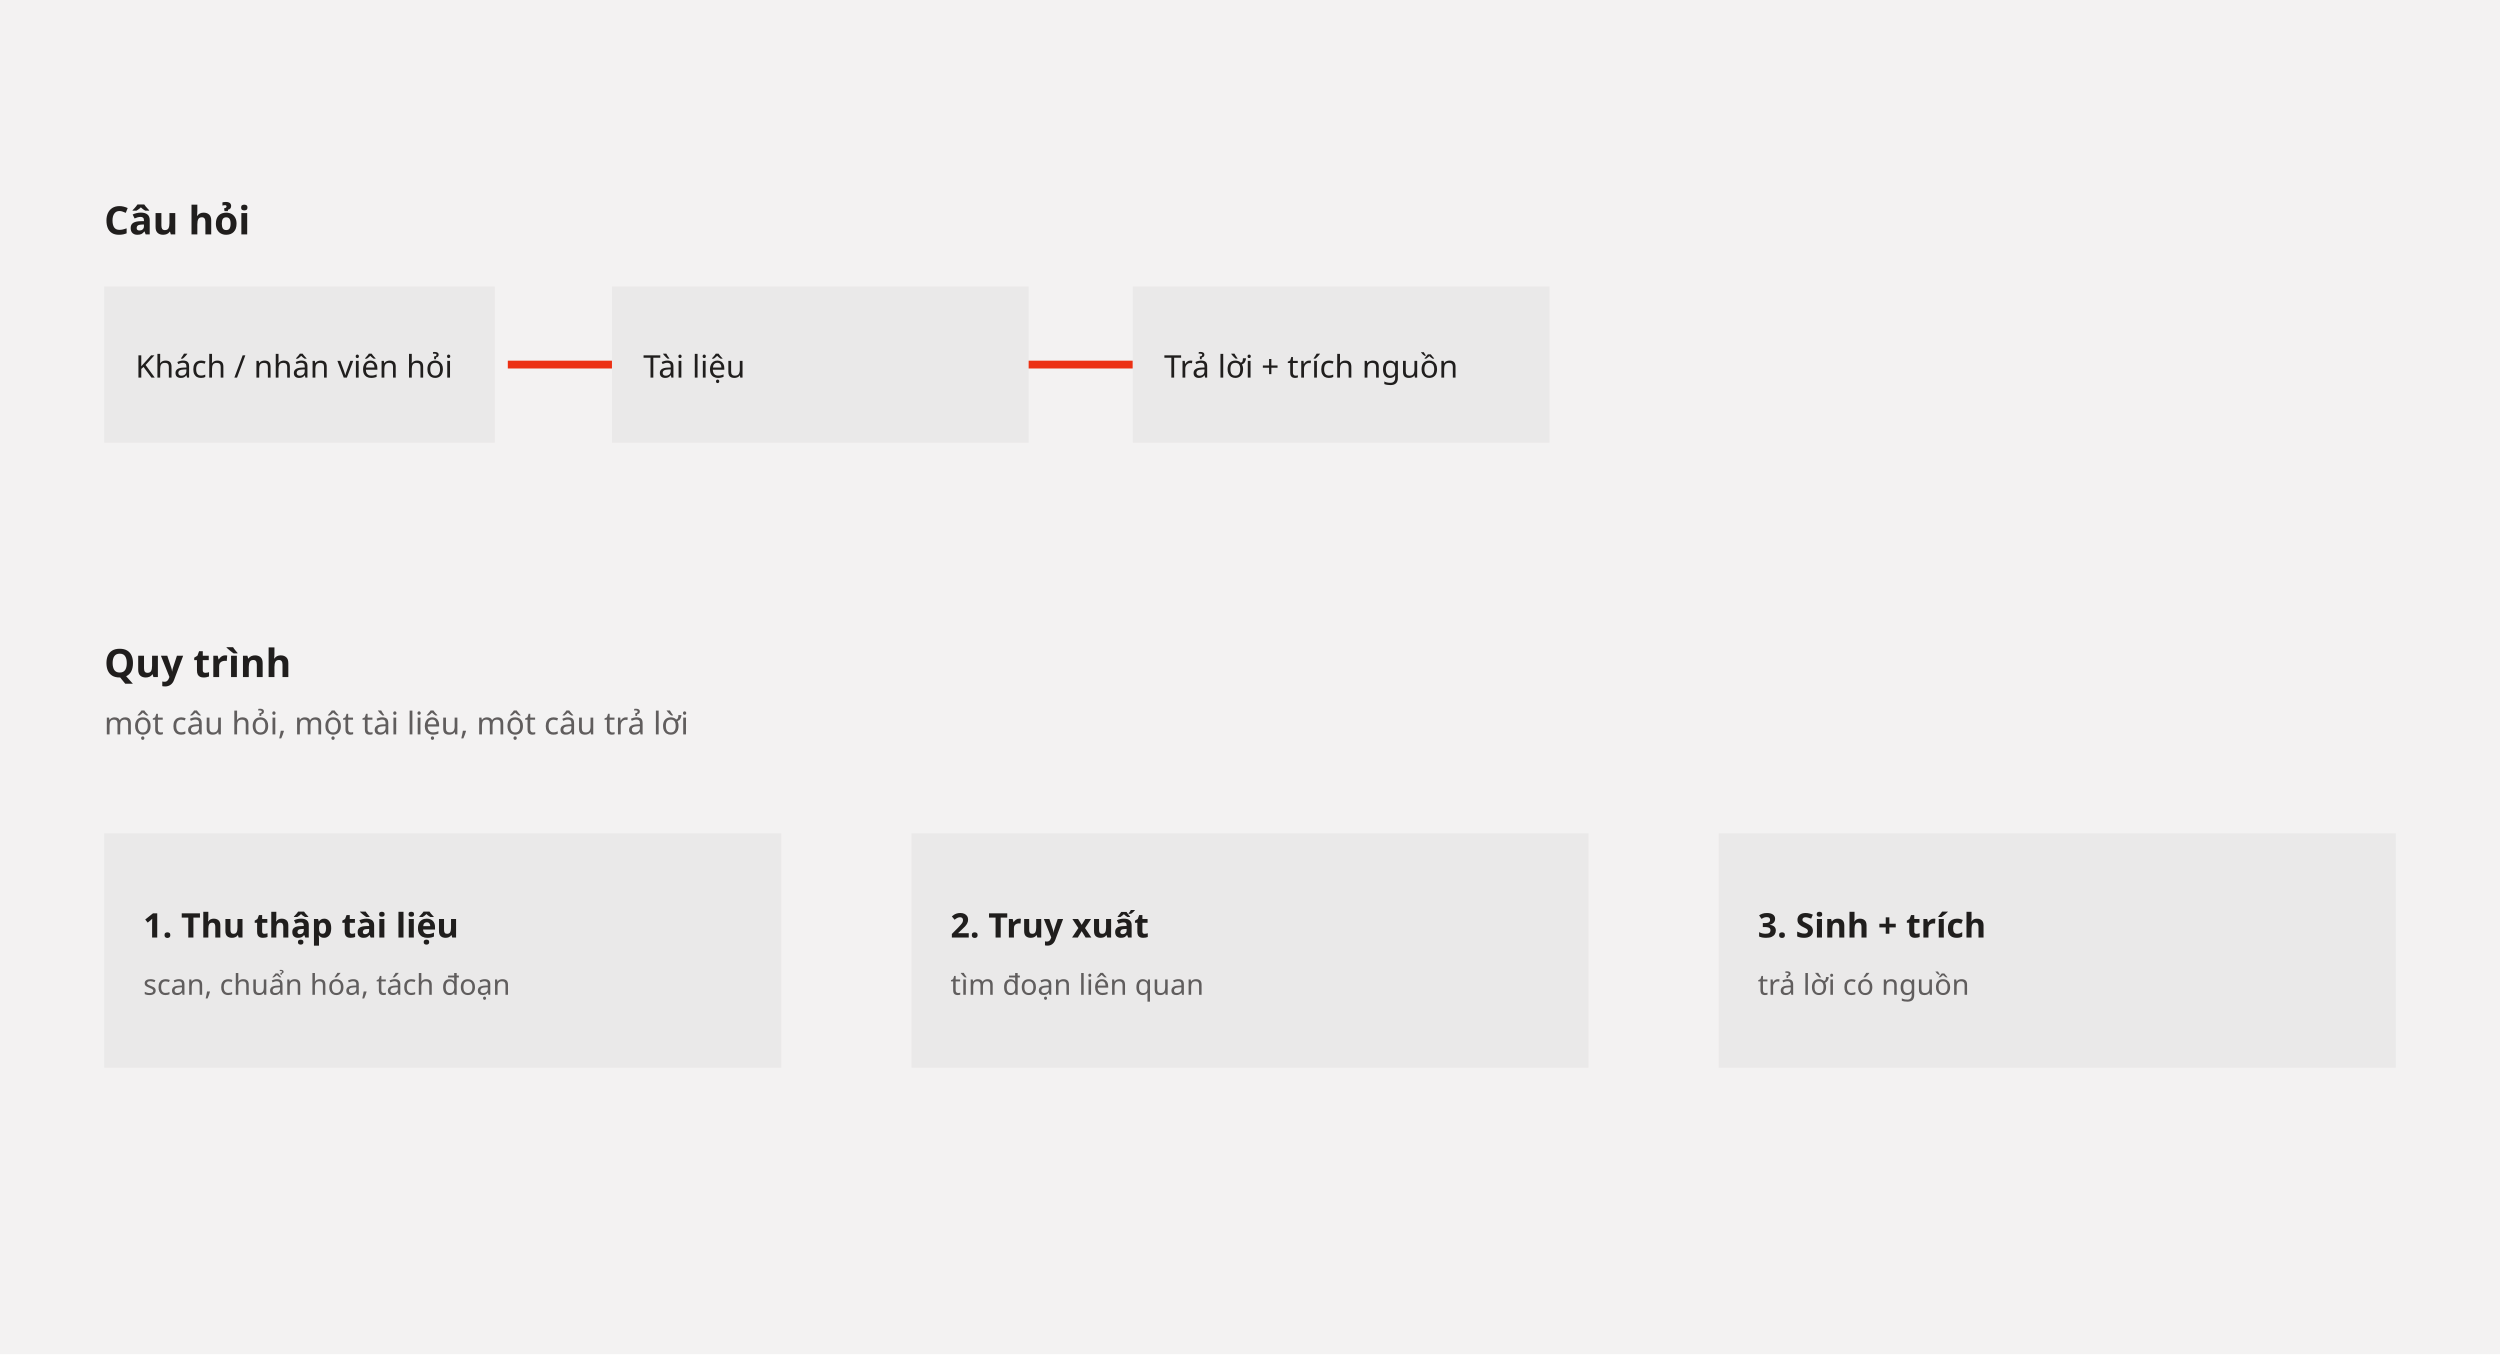
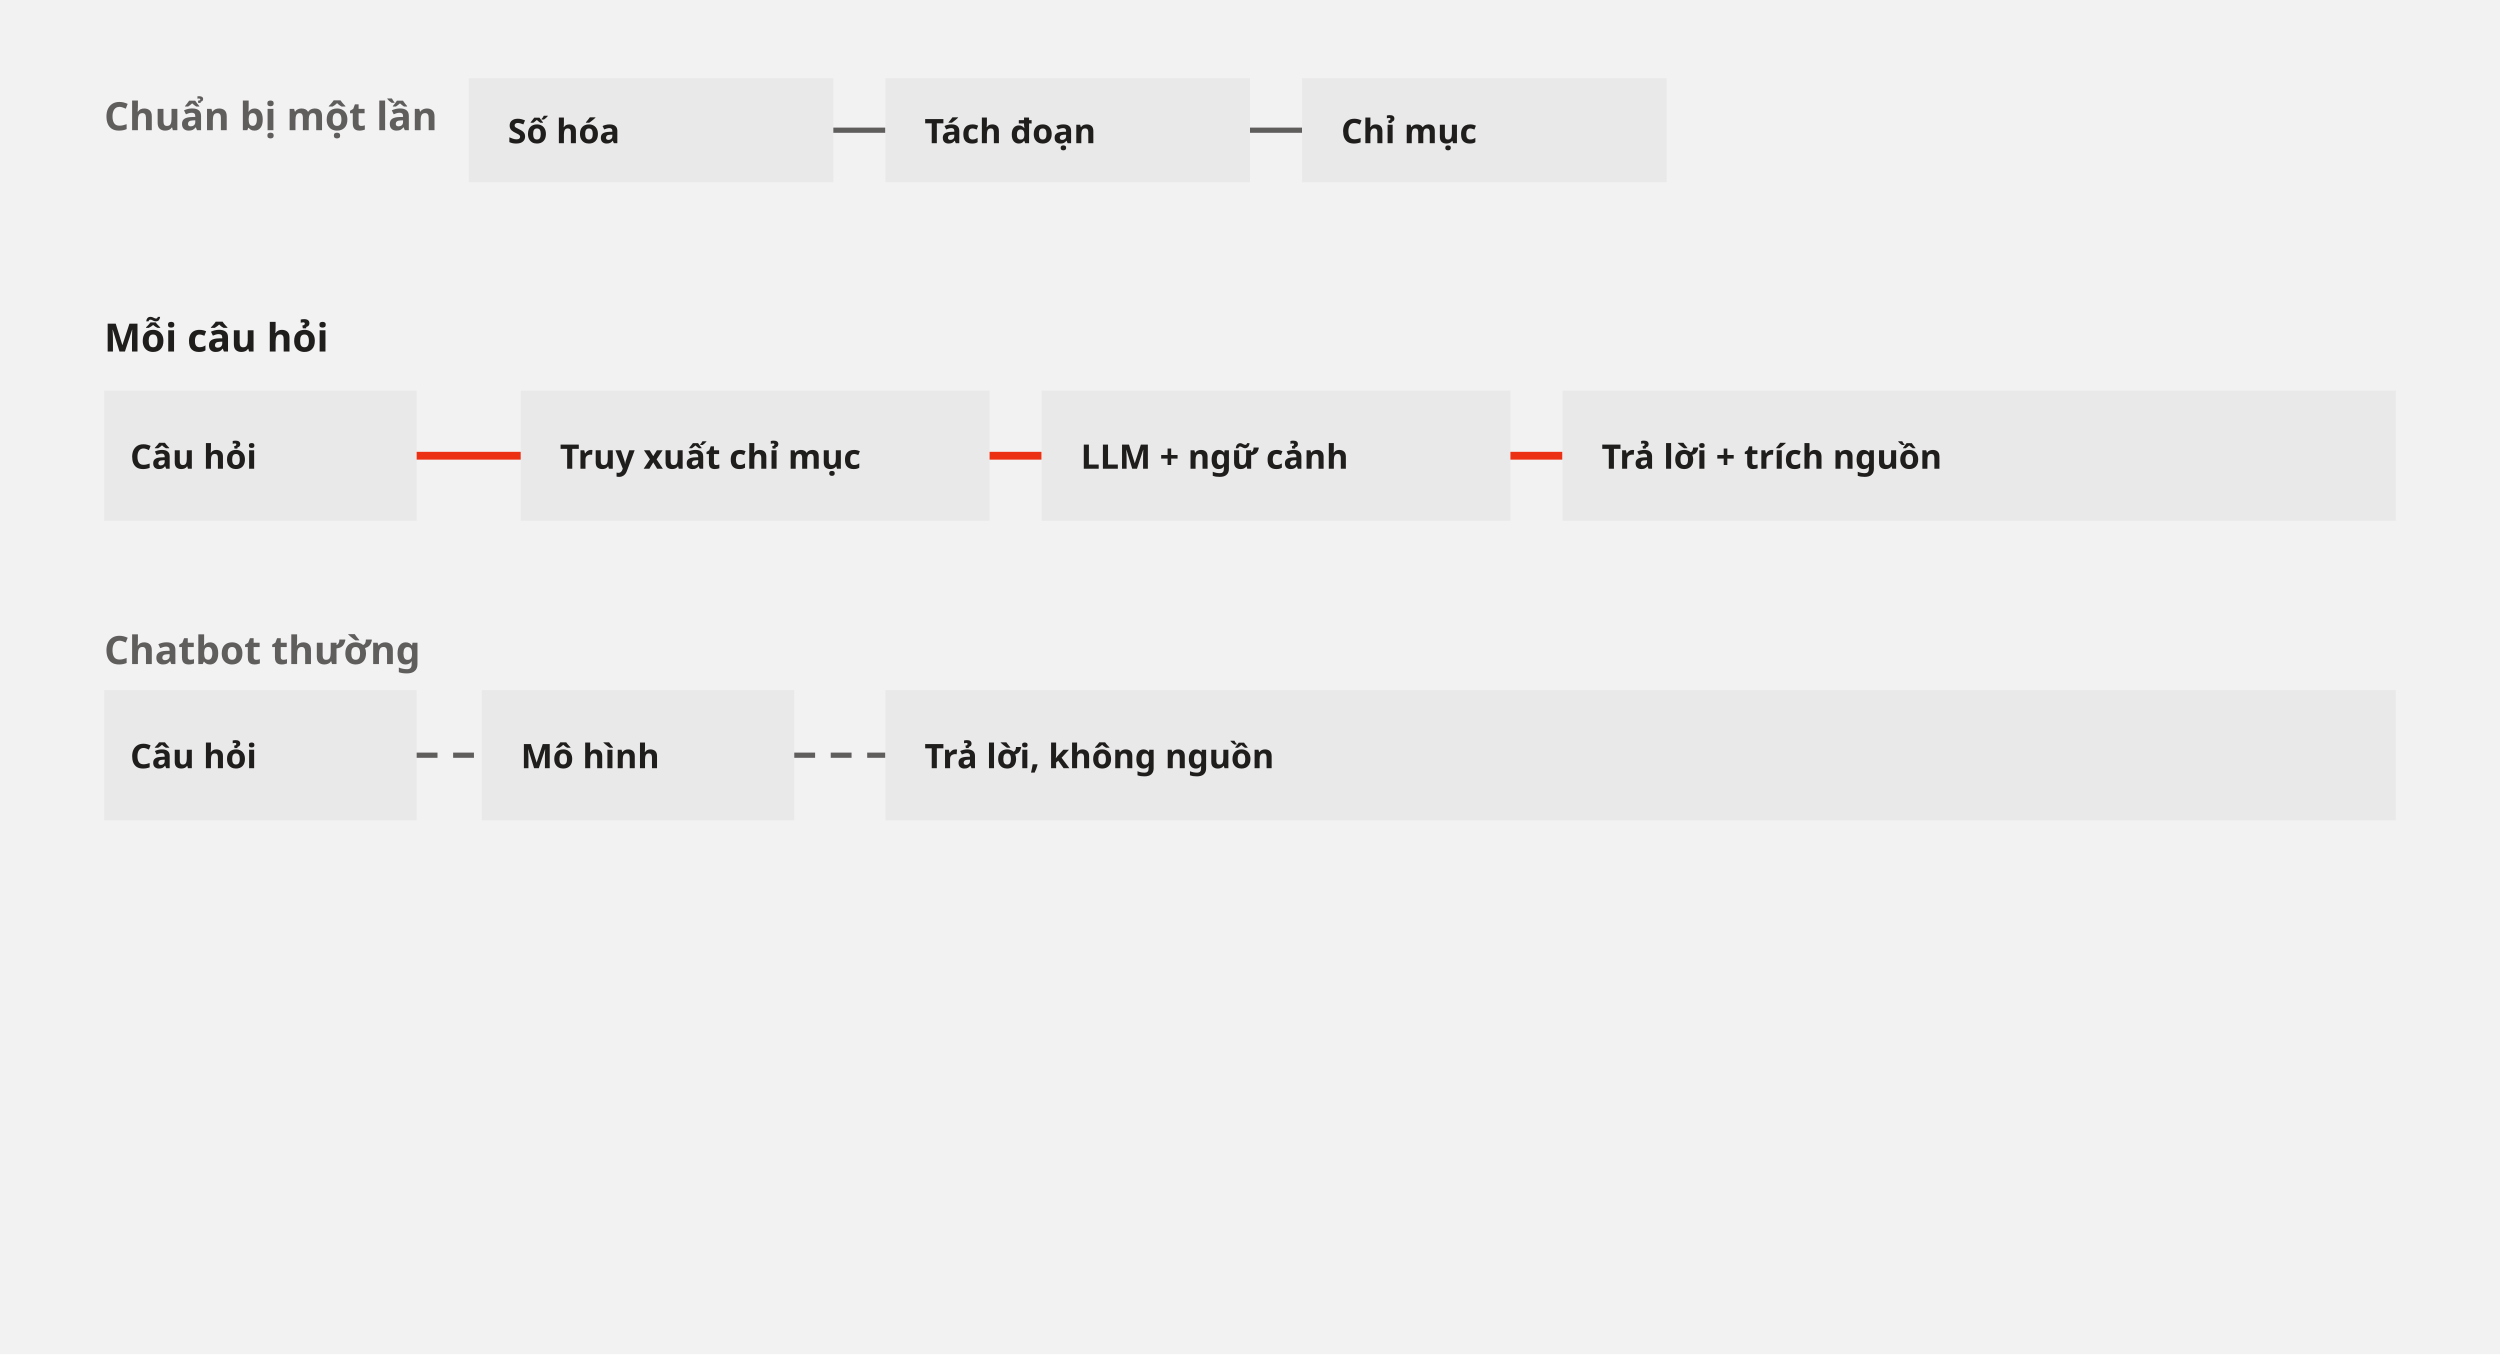
<svg xmlns="http://www.w3.org/2000/svg" viewBox="0 0 960 520" width="960" height="520" role="img" aria-labelledby="ttl dsc" font-family="Archivo, Segoe UI, system-ui, sans-serif">
  <rect width="960" height="520" fill="#f3f2f2" />
-   <text x="40" y="90" font-size="15" font-weight="700" fill="#201e1d">Câu hỏi</text>
-   <rect x="40" y="110" width="150" height="60" fill="#eae9e9" />
-   <text x="52" y="145" font-size="12" fill="#201e1d">Khách / nhân viên hỏi</text>
-   <line x1="195" y1="140" x2="235" y2="140" stroke="#ec3013" stroke-width="3" />
-   <rect x="235" y="110" width="160" height="60" fill="#eae9e9" />
-   <text x="247" y="145" font-size="12" fill="#201e1d">Tài liệu</text>
-   <line x1="395" y1="140" x2="435" y2="140" stroke="#ec3013" stroke-width="3" />
-   <rect x="435" y="110" width="160" height="60" fill="#eae9e9" />
-   <text x="447" y="145" font-size="12" fill="#201e1d">Trả lời + trích nguồn</text>
-   <text x="40" y="260" font-size="15" font-weight="700" fill="#201e1d">Quy trình</text>
-   <text x="40" y="282" font-size="12" fill="#605d5d">một câu hỏi, một tài liệu, một câu trả lời</text>
-   <rect x="40" y="320" width="260" height="90" fill="#eae9e9" />
-   <text x="55" y="360" font-size="13" font-weight="700" fill="#201e1d">1. Thu thập tài liệu</text>
-   <text x="55" y="382" font-size="11" fill="#605d5d">scan, chuẩn hóa, tách đoạn</text>
-   <rect x="350" y="320" width="260" height="90" fill="#eae9e9" />
-   <text x="365" y="360" font-size="13" font-weight="700" fill="#201e1d">2. Truy xuất</text>
-   <text x="365" y="382" font-size="11" fill="#605d5d">tìm đoạn liên quan</text>
-   <rect x="660" y="320" width="260" height="90" fill="#eae9e9" />
-   <text x="675" y="360" font-size="13" font-weight="700" fill="#201e1d">3. Sinh + trích</text>
-   <text x="675" y="382" font-size="11" fill="#605d5d">trả lời có nguồn</text>
+   <text x="40" y="50" font-size="15" font-weight="700" fill="#605d5d">Chuẩn bị một lần</text>
+   <rect x="180" y="30" width="140" height="40" fill="#eae9e9" />
+   <text x="195" y="55" font-size="13" font-weight="700" fill="#201e1d">Số hóa</text>
+   <line x1="320" y1="50" x2="340" y2="50" stroke="#605d5d" stroke-width="2" />
+   <rect x="340" y="30" width="140" height="40" fill="#eae9e9" />
+   <text x="355" y="55" font-size="13" font-weight="700" fill="#201e1d">Tách đoạn</text>
+   <line x1="480" y1="50" x2="500" y2="50" stroke="#605d5d" stroke-width="2" />
+   <rect x="500" y="30" width="140" height="40" fill="#eae9e9" />
+   <text x="515" y="55" font-size="13" font-weight="700" fill="#201e1d">Chỉ mục</text>
+   <text x="40" y="135" font-size="15" font-weight="700" fill="#201e1d">Mỗi câu hỏi</text>
+   <rect x="40" y="150" width="120" height="50" fill="#eae9e9" />
+   <text x="50" y="180" font-size="13" font-weight="700" fill="#201e1d">Câu hỏi</text>
+   <line x1="160" y1="175" x2="200" y2="175" stroke="#ec3013" stroke-width="3" />
+   <rect x="200" y="150" width="180" height="50" fill="#eae9e9" />
+   <text x="215" y="180" font-size="13" font-weight="700" fill="#201e1d">Truy xuất chỉ mục</text>
+   <line x1="380" y1="175" x2="400" y2="175" stroke="#ec3013" stroke-width="3" />
+   <rect x="400" y="150" width="180" height="50" fill="#eae9e9" />
+   <text x="415" y="180" font-size="13" font-weight="700" fill="#201e1d">LLM + ngữ cảnh</text>
+   <line x1="580" y1="175" x2="600" y2="175" stroke="#ec3013" stroke-width="3" />
+   <rect x="600" y="150" width="320" height="50" fill="#eae9e9" />
+   <text x="615" y="180" font-size="13" font-weight="700" fill="#201e1d">Trả lời + trích nguồn</text>
+   <text x="40" y="255" font-size="15" font-weight="700" fill="#605d5d">Chatbot thường</text>
+   <rect x="40" y="265" width="120" height="50" fill="#eae9e9" />
+   <text x="50" y="295" font-size="13" font-weight="700" fill="#201e1d">Câu hỏi</text>
+   <line x1="160" y1="290" x2="185" y2="290" stroke="#605d5d" stroke-width="2" stroke-dasharray="8 6" />
+   <rect x="185" y="265" width="120" height="50" fill="#eae9e9" />
+   <text x="200" y="295" font-size="13" font-weight="700" fill="#201e1d">Mô hình</text>
+   <line x1="305" y1="290" x2="340" y2="290" stroke="#605d5d" stroke-width="2" stroke-dasharray="8 6" />
+   <rect x="340" y="265" width="580" height="50" fill="#eae9e9" />
+   <text x="355" y="295" font-size="13" font-weight="700" fill="#201e1d">Trả lời, không nguồn</text>
</svg>
